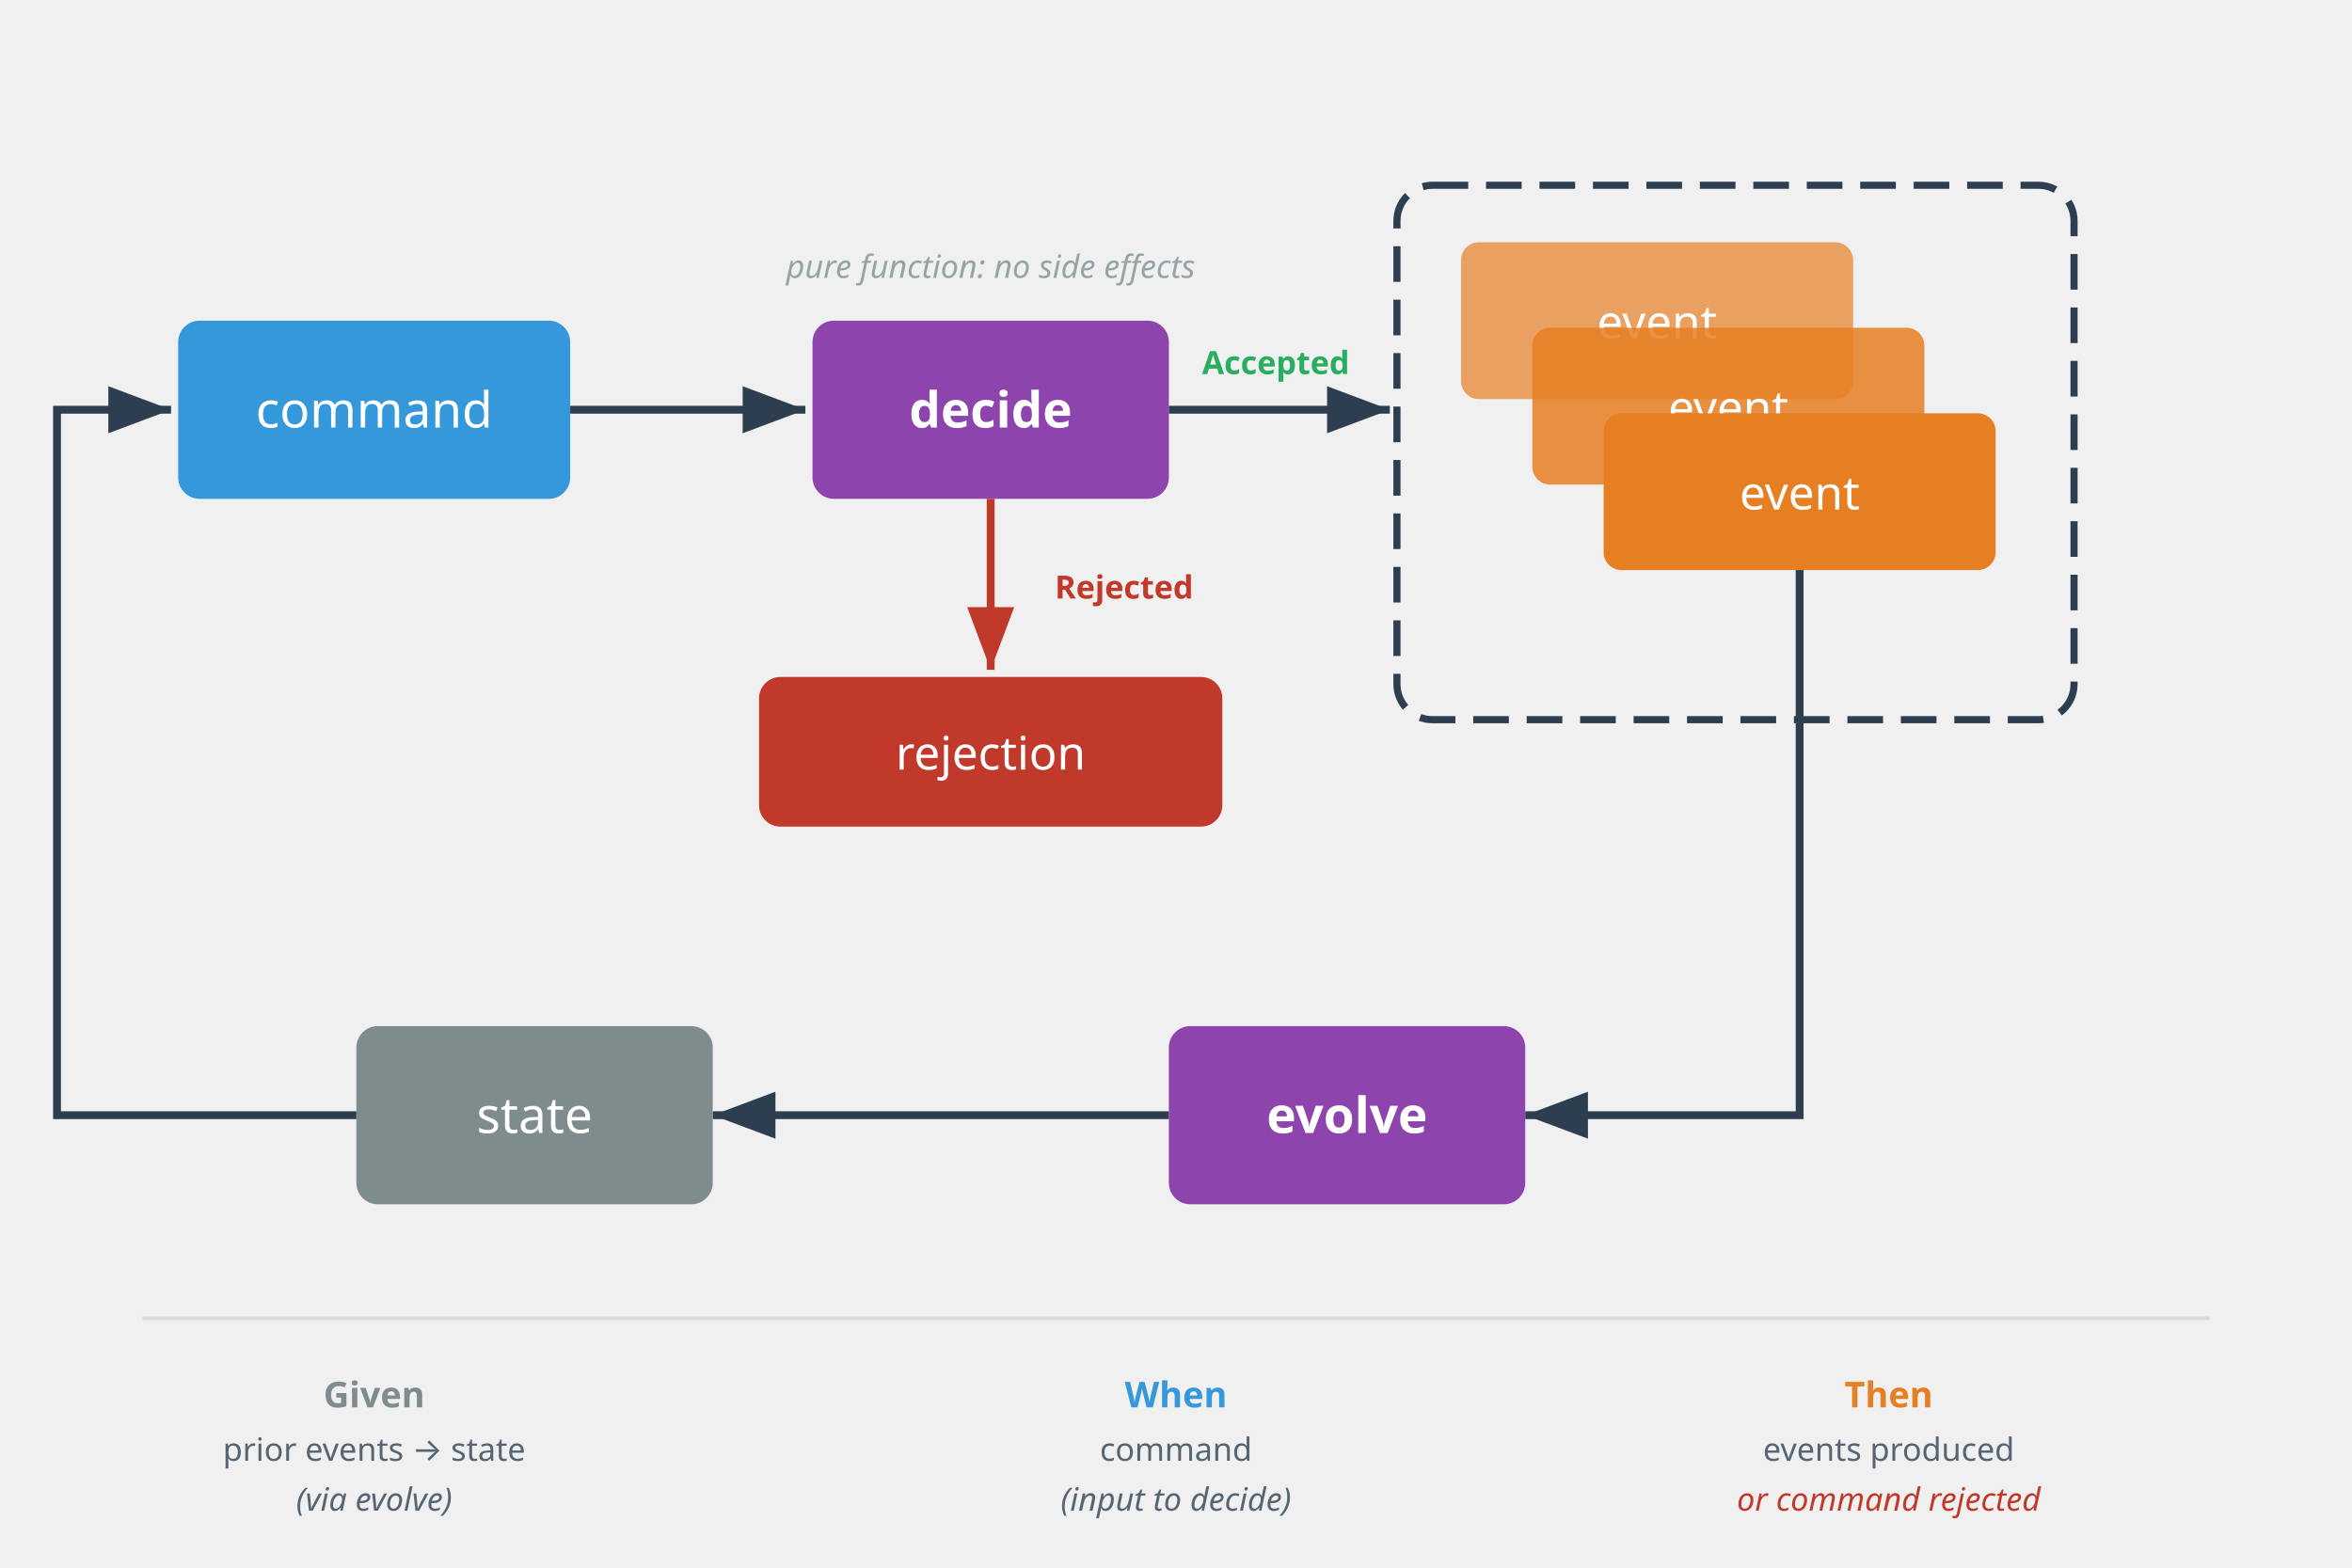
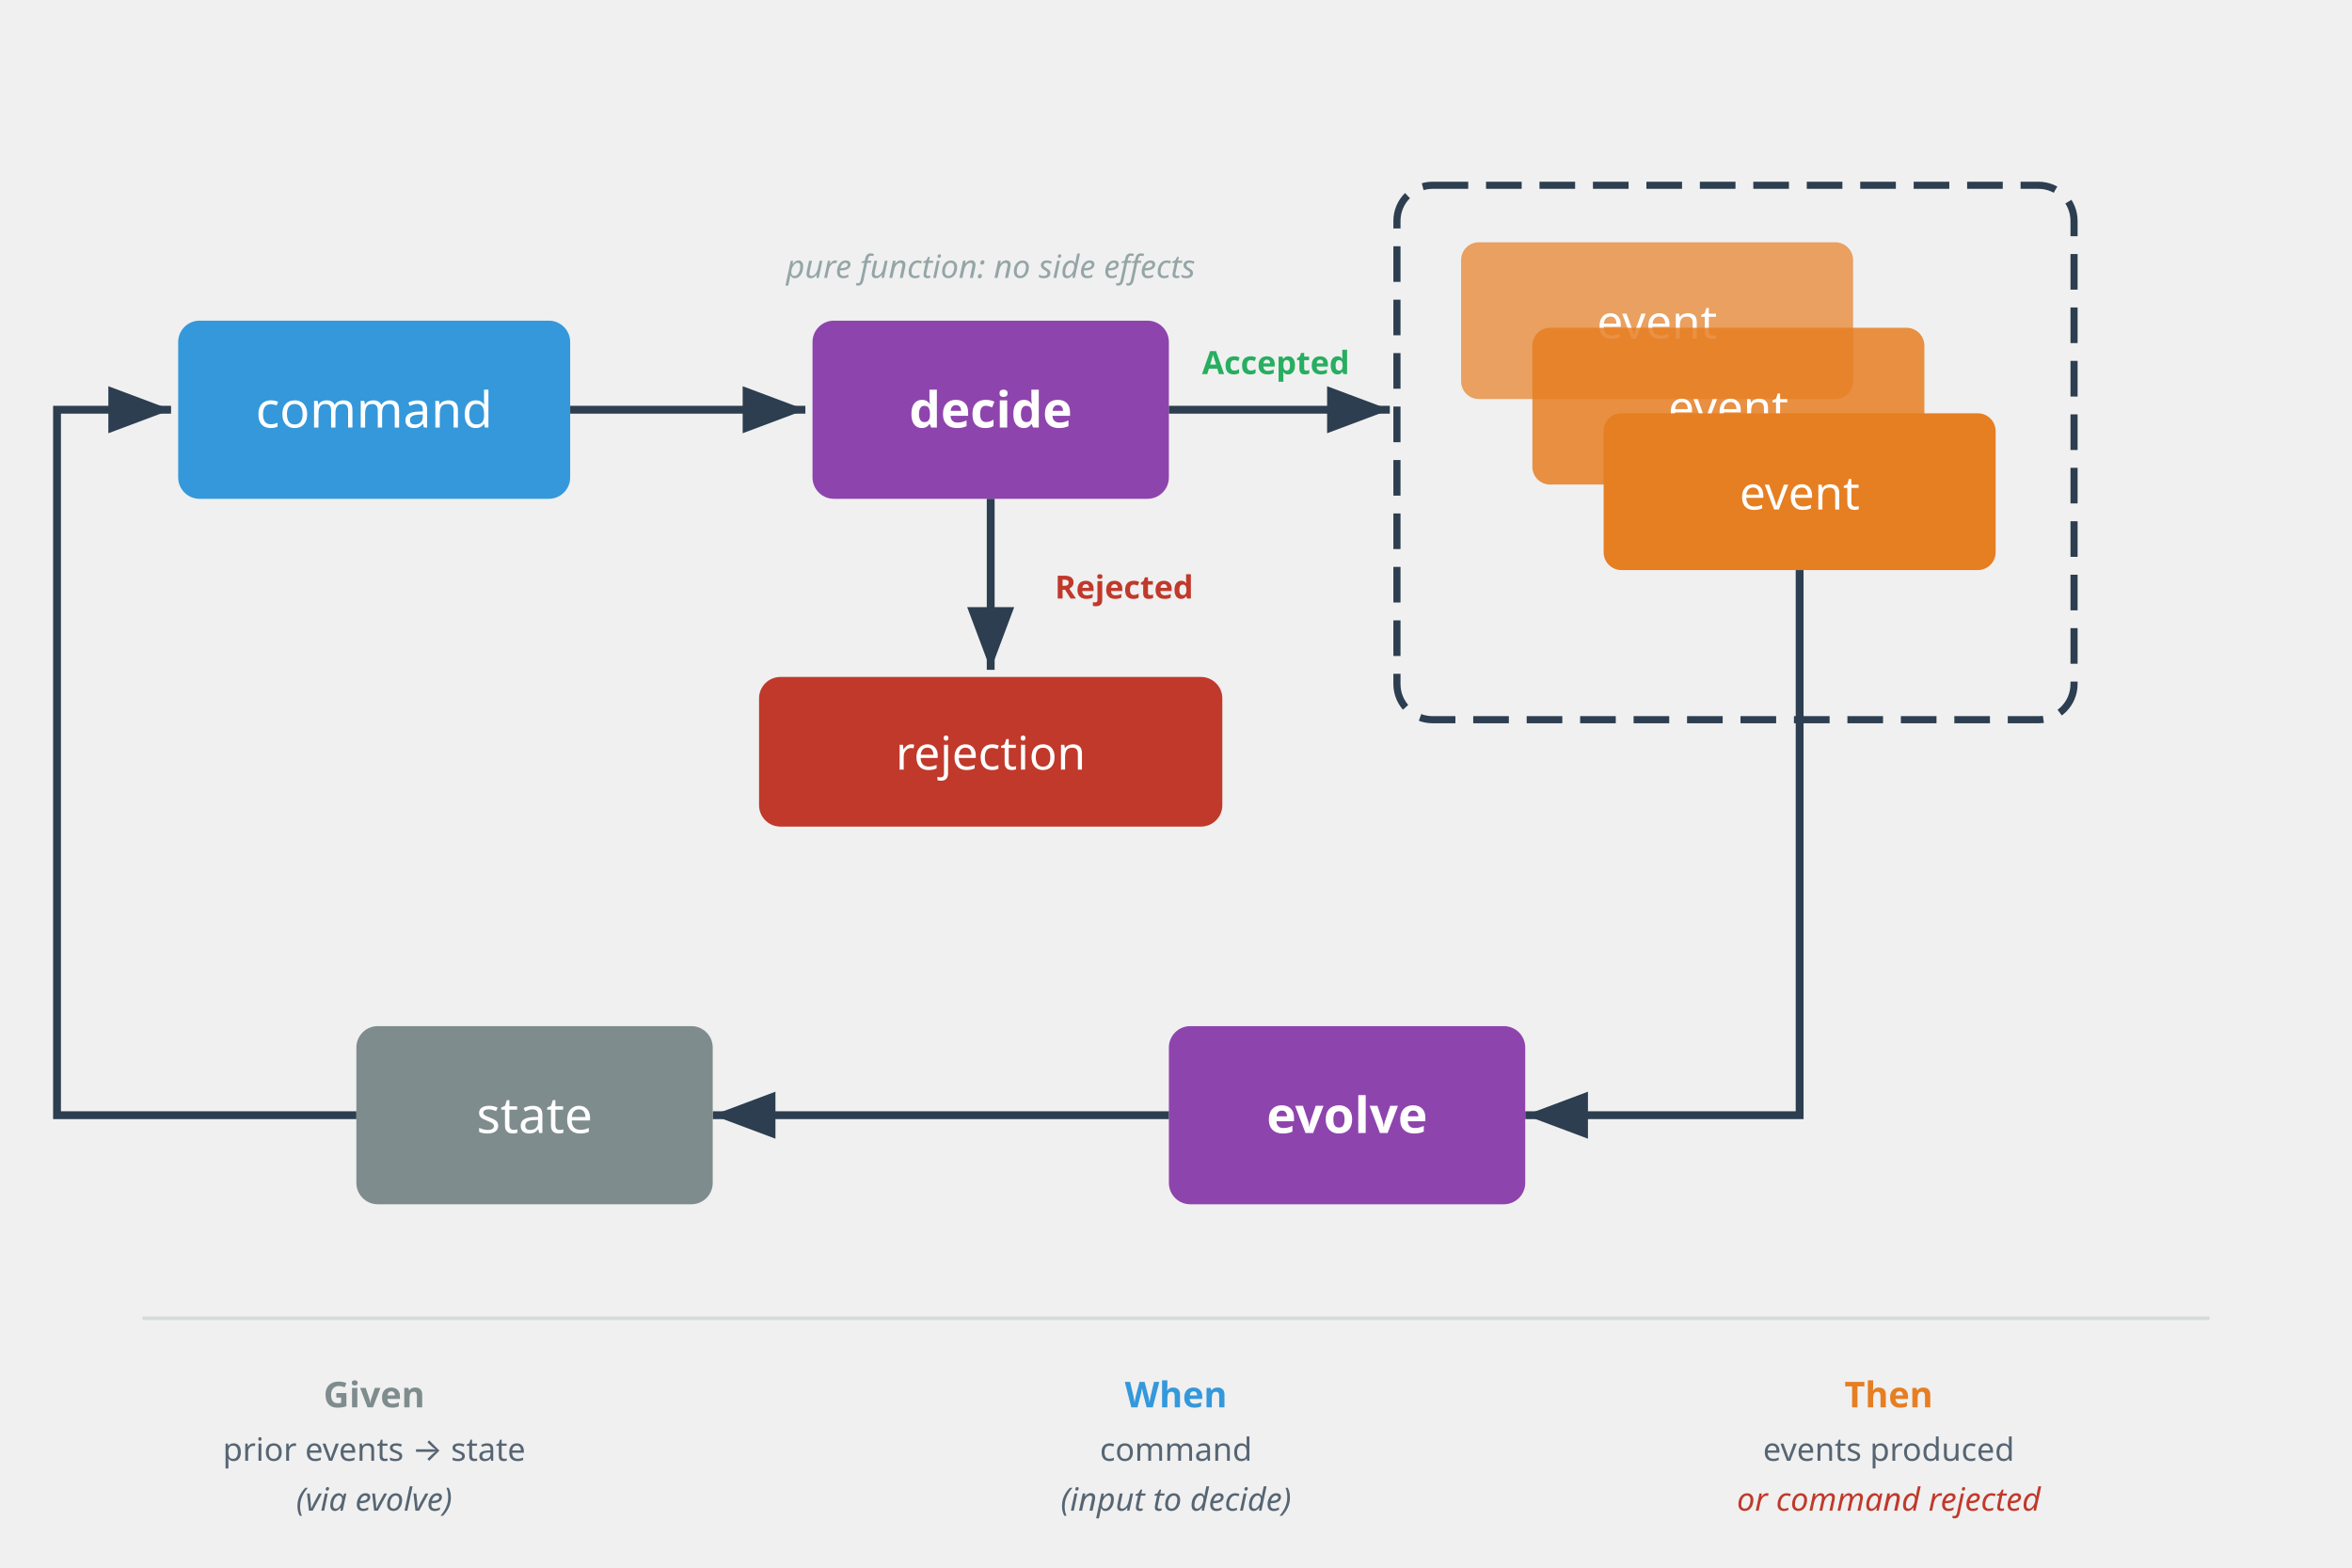
<svg xmlns="http://www.w3.org/2000/svg" width="100%" viewBox="0 0 660 440" font-family="'Segoe UI', system-ui, -apple-system, sans-serif">
  <defs>
    <marker id="arr" markerWidth="8" markerHeight="6" refX="8" refY="3" orient="auto-start-reverse">
      <path d="M0,0 L8,3 L0,6" fill="#2c3e50" />
    </marker>
    <marker id="arr-red" markerWidth="8" markerHeight="6" refX="8" refY="3" orient="auto-start-reverse">
      <path d="M0,0 L8,3 L0,6" fill="#c0392b" />
    </marker>
  </defs>
  <rect x="50" y="90" width="110" height="50" rx="6" fill="#3498db" />
  <text x="105" y="120" text-anchor="middle" font-size="14" font-weight="500" fill="#fff">command</text>
  <line x1="160" y1="115" x2="226" y2="115" stroke="#2c3e50" stroke-width="2.2" marker-end="url(#arr)" />
  <rect x="228" y="90" width="100" height="50" rx="6" fill="#8e44ad" />
  <text x="278" y="120" text-anchor="middle" font-size="14" font-weight="600" fill="#fff">decide</text>
  <text x="278" y="78" text-anchor="middle" font-size="9" fill="#95a5a6" font-style="italic">pure function: no side effects</text>
  <text x="358" y="105" text-anchor="middle" font-size="9" fill="#27ae60" font-weight="600">Accepted</text>
  <line x1="328" y1="115" x2="390" y2="115" stroke="#2c3e50" stroke-width="2.2" marker-end="url(#arr)" />
  <text x="296" y="168" font-size="9" fill="#c0392b" font-weight="600">Rejected</text>
-   <line x1="278" y1="140" x2="278" y2="188" stroke="#c0392b" stroke-width="2.2" marker-end="url(#arr-red)" />
+   <line x1="278" y1="140" x2="278" y2="188" stroke="#2c3e50" stroke-width="2.2" marker-end="url(#arr)" />
  <rect x="213" y="190" width="130" height="42" rx="6" fill="#c0392b" />
  <text x="278" y="216" text-anchor="middle" font-size="13" font-weight="500" fill="#fff">rejection</text>
  <rect x="392" y="52" width="190" height="150" rx="10" fill="none" stroke="#2c3e50" stroke-width="2" stroke-dasharray="10,5" />
  <rect x="410" y="68" width="110" height="44" rx="5" fill="#e67e22" opacity="0.7" />
  <text x="465" y="95" text-anchor="middle" font-size="13" font-weight="500" fill="#fff">event</text>
  <rect x="430" y="92" width="110" height="44" rx="5" fill="#e67e22" opacity="0.85" />
  <text x="485" y="119" text-anchor="middle" font-size="13" font-weight="500" fill="#fff">event</text>
  <rect x="450" y="116" width="110" height="44" rx="5" fill="#e67e22" />
  <text x="505" y="143" text-anchor="middle" font-size="13" font-weight="500" fill="#fff">event</text>
  <path d="M505,160 L505,313 L428,313" fill="none" stroke="#2c3e50" stroke-width="2.2" marker-end="url(#arr)" />
  <rect x="328" y="288" width="100" height="50" rx="6" fill="#8e44ad" />
  <text x="378" y="318" text-anchor="middle" font-size="14" font-weight="600" fill="#fff">evolve</text>
  <line x1="328" y1="313" x2="200" y2="313" stroke="#2c3e50" stroke-width="2.2" marker-end="url(#arr)" />
  <rect x="100" y="288" width="100" height="50" rx="6" fill="#7f8c8d" />
  <text x="150" y="318" text-anchor="middle" font-size="14" font-weight="500" fill="#fff">state</text>
  <path d="M100,313 L16,313 L16,115 L48,115" fill="none" stroke="#2c3e50" stroke-width="2.2" marker-end="url(#arr)" />
  <line x1="40" y1="370" x2="620" y2="370" stroke="#d5dbdb" stroke-width="1" />
  <text x="105" y="395" text-anchor="middle" font-size="10" font-weight="700" fill="#7f8c8d">Given</text>
  <text x="105" y="410" text-anchor="middle" font-size="9" fill="#566573">prior events → state</text>
  <text x="105" y="424" text-anchor="middle" font-size="9" fill="#566573" font-style="italic">(via evolve)</text>
  <text x="330" y="395" text-anchor="middle" font-size="10" font-weight="700" fill="#3498db">When</text>
  <text x="330" y="410" text-anchor="middle" font-size="9" fill="#566573">command</text>
  <text x="330" y="424" text-anchor="middle" font-size="9" fill="#566573" font-style="italic">(input to decide)</text>
  <text x="530" y="395" text-anchor="middle" font-size="10" font-weight="700" fill="#e67e22">Then</text>
  <text x="530" y="410" text-anchor="middle" font-size="9" fill="#566573">events produced</text>
  <text x="530" y="424" text-anchor="middle" font-size="9" fill="#c0392b" font-style="italic">or command rejected</text>
</svg>
